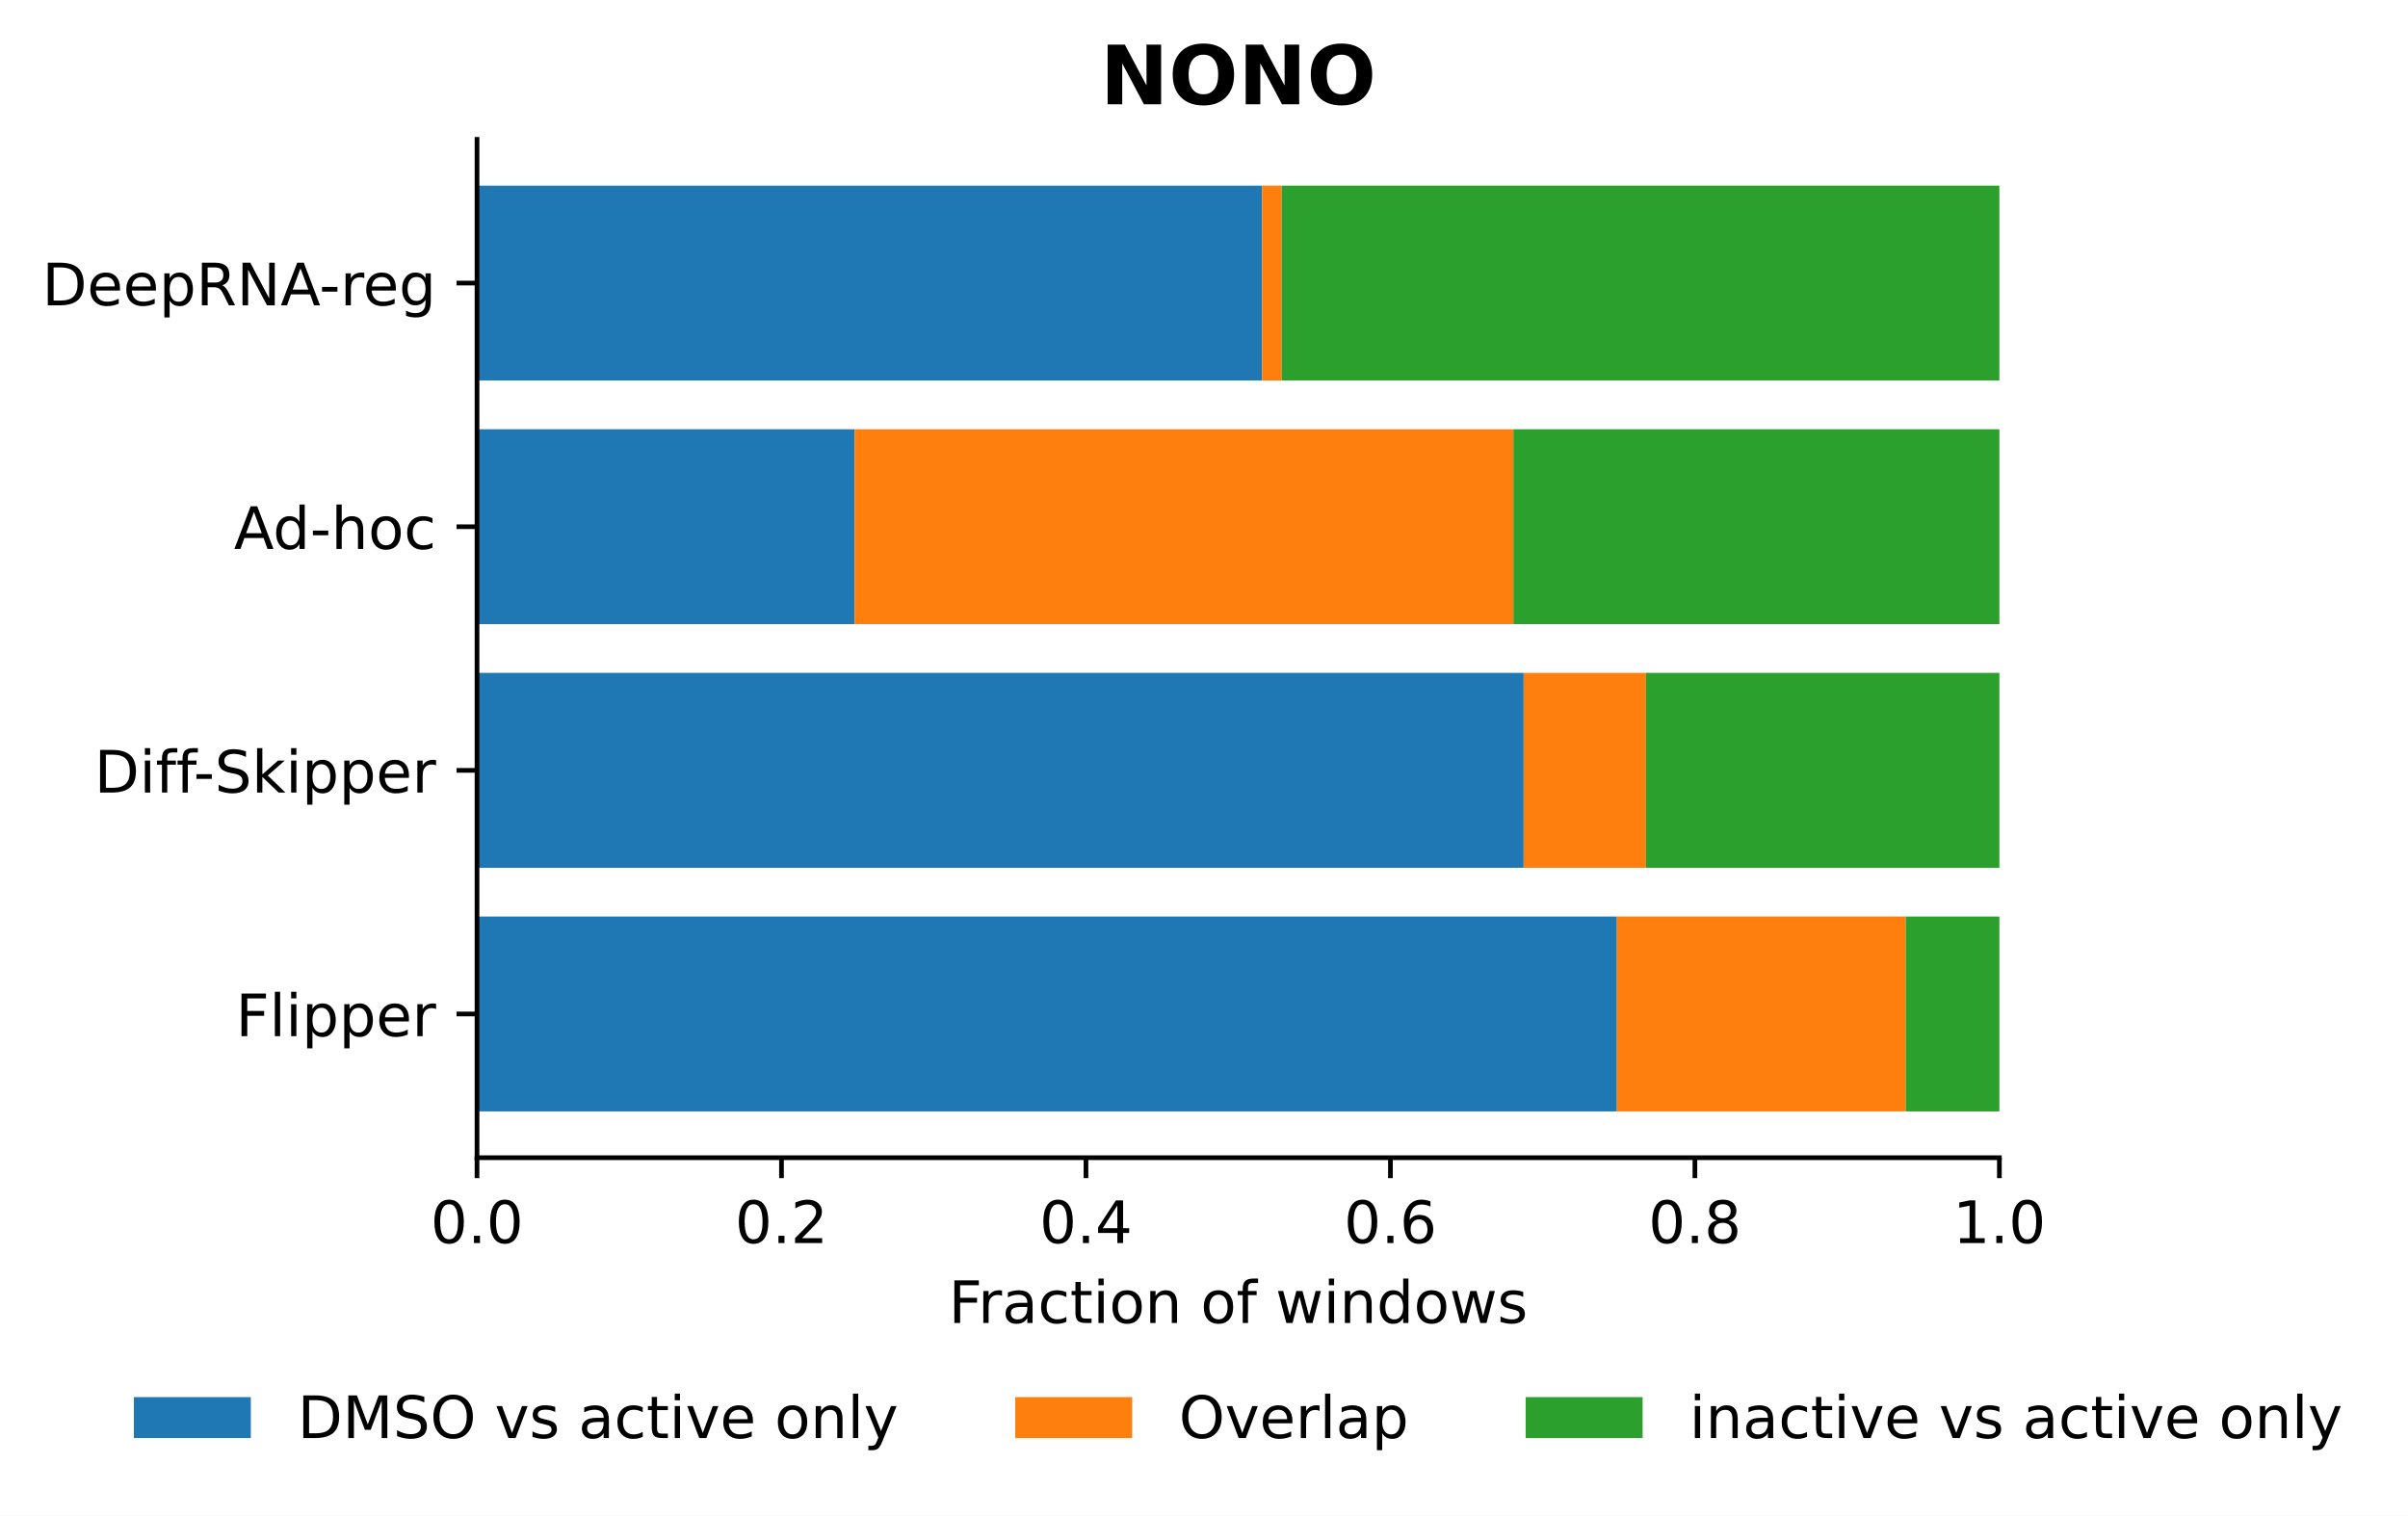
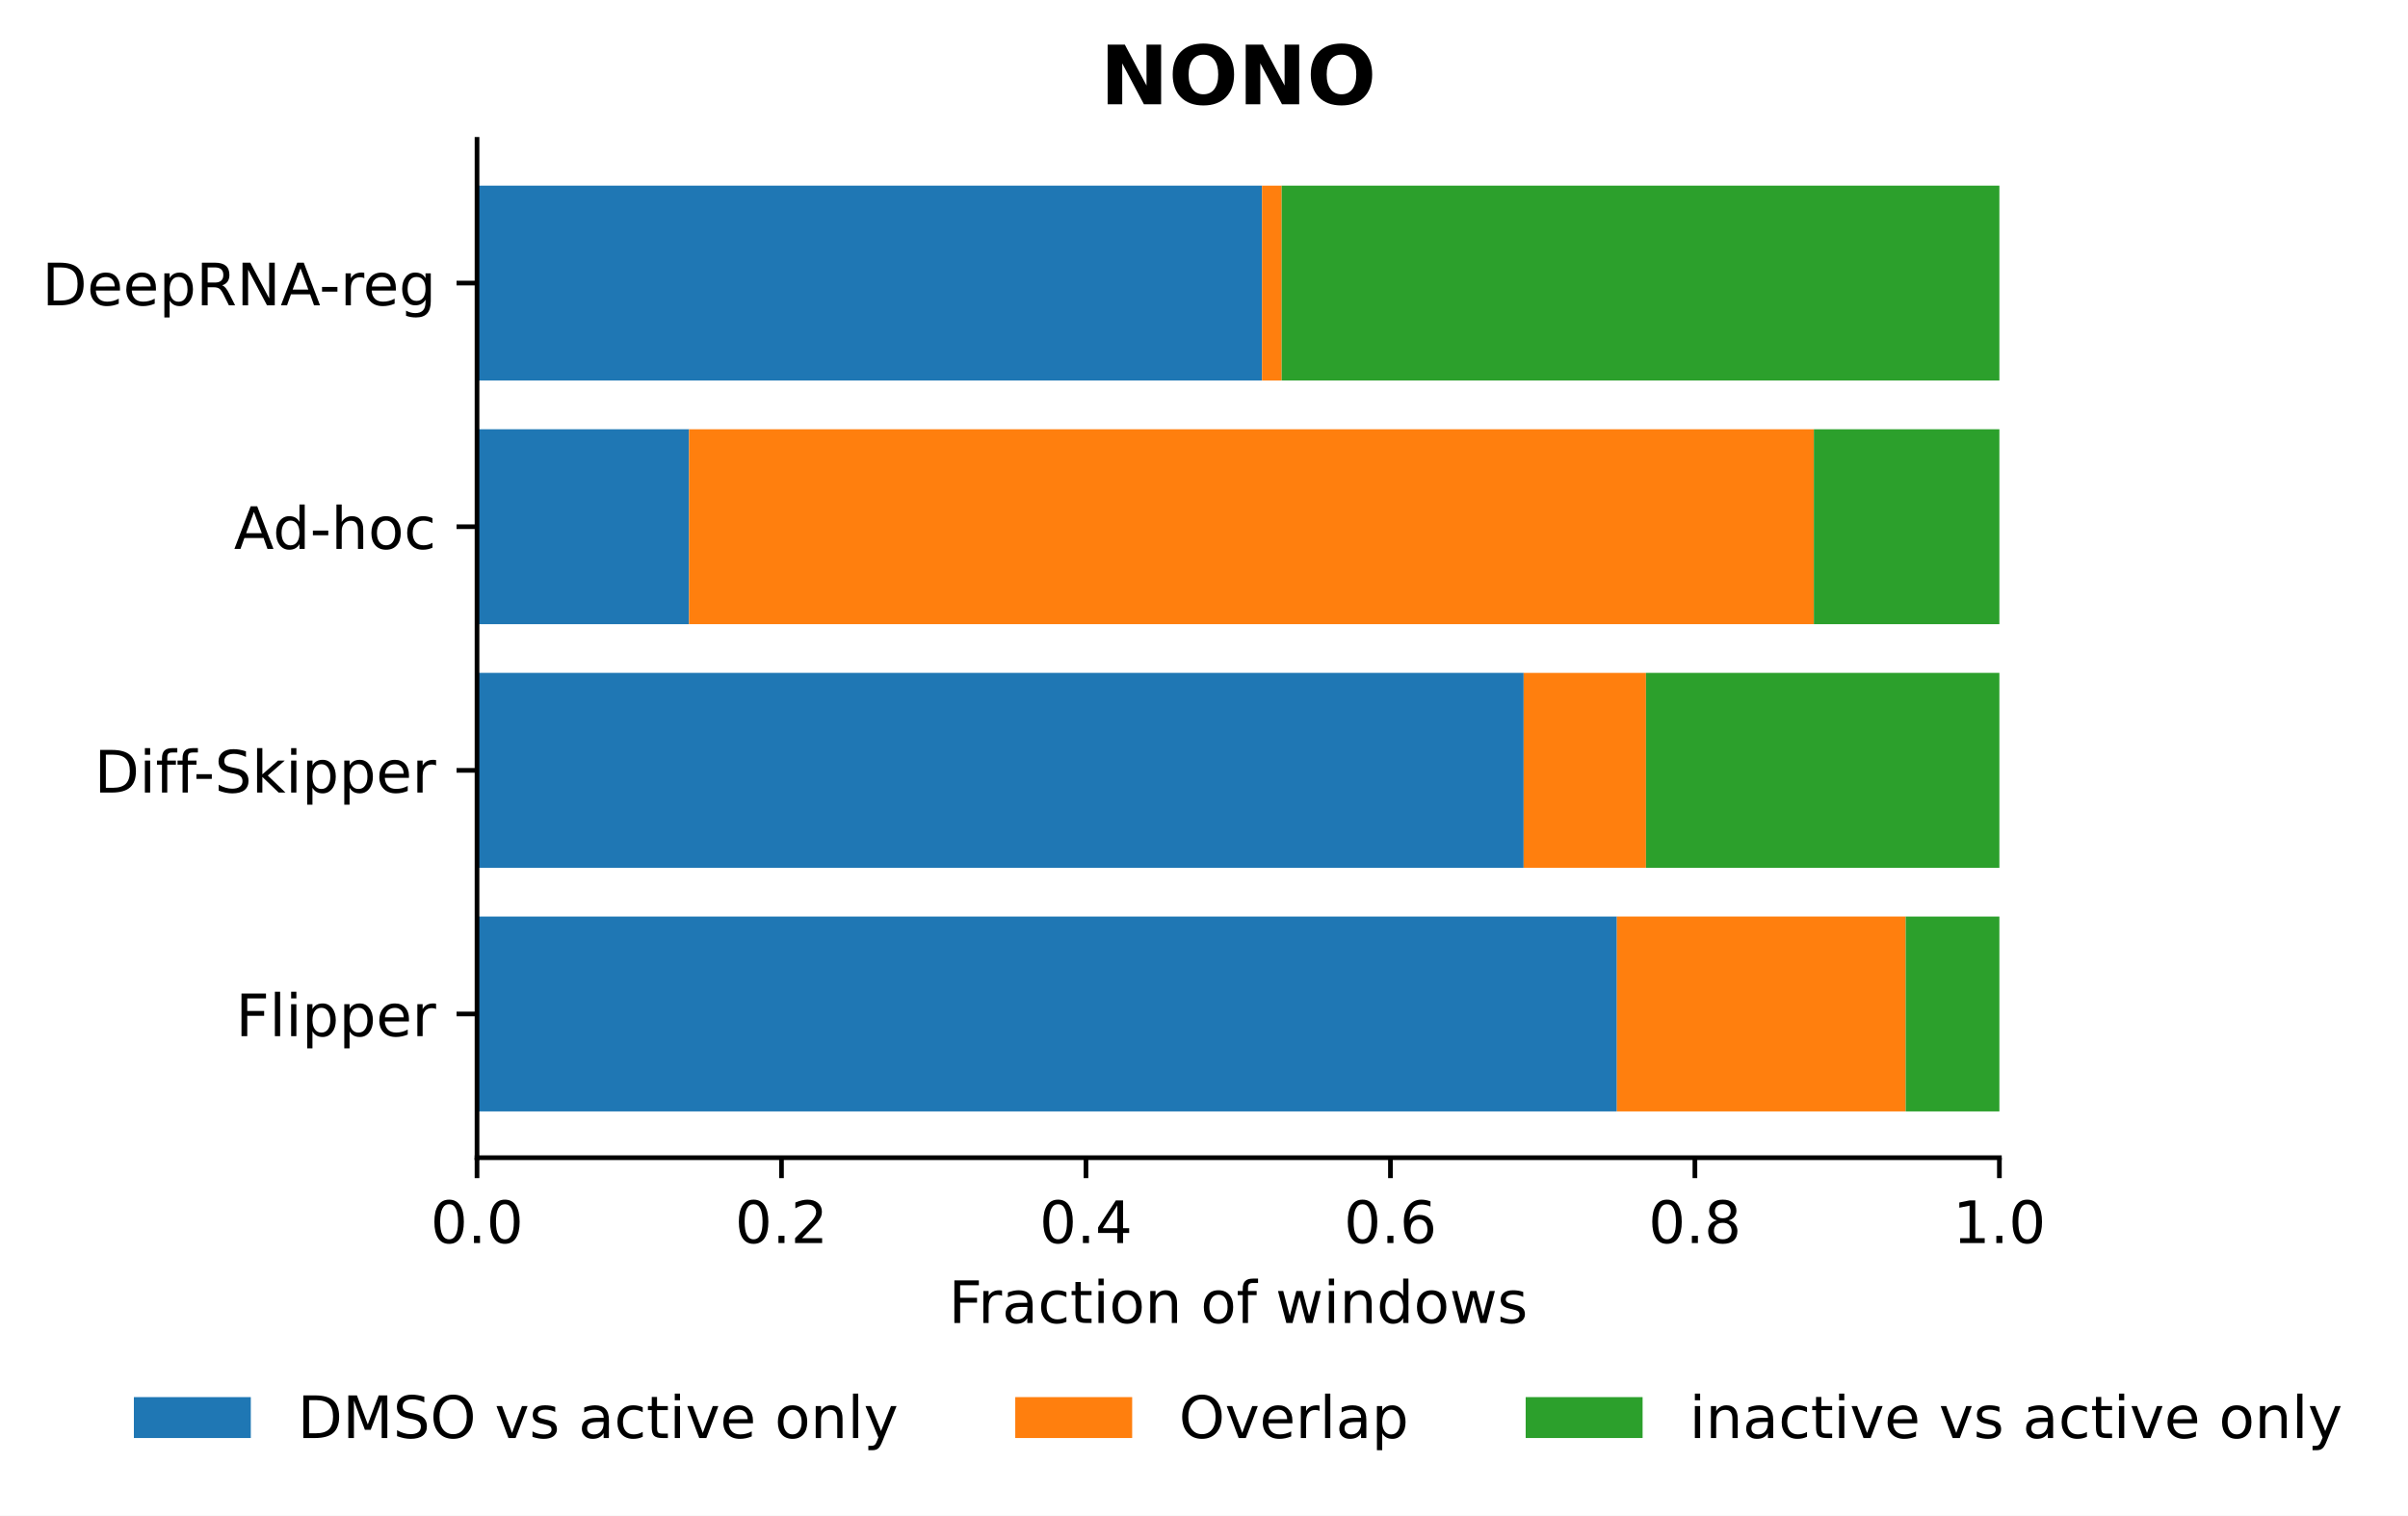
<svg xmlns="http://www.w3.org/2000/svg" xmlns:xlink="http://www.w3.org/1999/xlink" width="411.895pt" height="259.271pt" viewBox="0 0 411.895 259.271" version="1.1">
  <defs>
    <style type="text/css">*{stroke-linejoin: round; stroke-linecap: butt}</style>
  </defs>
  <g id="figure_1">
    <g id="patch_1">
      <path d="M 0 259.271  L 411.895 259.271  L 411.895 0  L 0 0  z " style="fill: #ffffff" />
    </g>
    <g id="axes_1">
      <g id="patch_2">
        <path d="M 81.595 198.037  L 342 198.037  L 342 23.838  L 81.595 23.838  z " style="fill: #ffffff" />
      </g>
      <g id="patch_3">
-         <path d="M 81.595 190.119  L 276.571 190.119  L 276.571 156.779  L 81.595 156.779  z " clip-path="url(#p6b977627c4)" style="fill: #1f77b4" />
+         <path d="M 81.595 190.119  L 276.571 190.119  L 276.571 156.779  L 81.595 156.779  z " clip-path="url(#p12482516d2)" style="fill: #1f77b4" />
      </g>
      <g id="patch_4">
-         <path d="M 81.595 148.444  L 260.624 148.444  L 260.624 115.105  L 81.595 115.105  z " clip-path="url(#p6b977627c4)" style="fill: #1f77b4" />
+         <path d="M 81.595 148.444  L 260.624 148.444  L 260.624 115.105  L 81.595 115.105  z " clip-path="url(#p12482516d2)" style="fill: #1f77b4" />
      </g>
      <g id="patch_5">
-         <path d="M 81.595 106.77  L 146.193 106.77  L 146.193 73.43  L 81.595 73.43  z " clip-path="url(#p6b977627c4)" style="fill: #1f77b4" />
+         <path d="M 81.595 106.77  L 117.865 106.77  L 117.865 73.43  L 81.595 73.43  z " clip-path="url(#p12482516d2)" style="fill: #1f77b4" />
      </g>
      <g id="patch_6">
-         <path d="M 81.595 65.095  L 215.871 65.095  L 215.871 31.756  L 81.595 31.756  z " clip-path="url(#p6b977627c4)" style="fill: #1f77b4" />
+         <path d="M 81.595 65.095  L 215.871 65.095  L 215.871 31.756  L 81.595 31.756  z " clip-path="url(#p12482516d2)" style="fill: #1f77b4" />
      </g>
      <g id="patch_7">
-         <path d="M 276.571 190.119  L 325.971 190.119  L 325.971 156.779  L 276.571 156.779  z " clip-path="url(#p6b977627c4)" style="fill: #ff7f0e" />
+         <path d="M 276.571 190.119  L 325.971 190.119  L 325.971 156.779  L 276.571 156.779  z " clip-path="url(#p12482516d2)" style="fill: #ff7f0e" />
      </g>
      <g id="patch_8">
-         <path d="M 260.624 148.444  L 281.549 148.444  L 281.549 115.105  L 260.624 115.105  z " clip-path="url(#p6b977627c4)" style="fill: #ff7f0e" />
+         <path d="M 260.624 148.444  L 281.549 148.444  L 281.549 115.105  L 260.624 115.105  z " clip-path="url(#p12482516d2)" style="fill: #ff7f0e" />
      </g>
      <g id="patch_9">
-         <path d="M 146.193 106.77  L 258.869 106.77  L 258.869 73.43  L 146.193 73.43  z " clip-path="url(#p6b977627c4)" style="fill: #ff7f0e" />
+         <path d="M 117.865 106.77  L 310.266 106.77  L 310.266 73.43  L 117.865 73.43  z " clip-path="url(#p12482516d2)" style="fill: #ff7f0e" />
      </g>
      <g id="patch_10">
-         <path d="M 215.871 65.095  L 219.236 65.095  L 219.236 31.756  L 215.871 31.756  z " clip-path="url(#p6b977627c4)" style="fill: #ff7f0e" />
+         <path d="M 215.871 65.095  L 219.236 65.095  L 219.236 31.756  L 215.871 31.756  z " clip-path="url(#p12482516d2)" style="fill: #ff7f0e" />
      </g>
      <g id="patch_11">
-         <path d="M 325.971 190.119  L 342 190.119  L 342 156.779  L 325.971 156.779  z " clip-path="url(#p6b977627c4)" style="fill: #2ca02c" />
+         <path d="M 325.971 190.119  L 342 190.119  L 342 156.779  L 325.971 156.779  z " clip-path="url(#p12482516d2)" style="fill: #2ca02c" />
      </g>
      <g id="patch_12">
-         <path d="M 281.549 148.444  L 342 148.444  L 342 115.105  L 281.549 115.105  z " clip-path="url(#p6b977627c4)" style="fill: #2ca02c" />
+         <path d="M 281.549 148.444  L 342 148.444  L 342 115.105  L 281.549 115.105  z " clip-path="url(#p12482516d2)" style="fill: #2ca02c" />
      </g>
      <g id="patch_13">
-         <path d="M 258.869 106.77  L 342 106.77  L 342 73.43  L 258.869 73.43  z " clip-path="url(#p6b977627c4)" style="fill: #2ca02c" />
+         <path d="M 310.266 106.77  L 342 106.77  L 342 73.43  L 310.266 73.43  z " clip-path="url(#p12482516d2)" style="fill: #2ca02c" />
      </g>
      <g id="patch_14">
-         <path d="M 219.236 65.095  L 342 65.095  L 342 31.756  L 219.236 31.756  z " clip-path="url(#p6b977627c4)" style="fill: #2ca02c" />
+         <path d="M 219.236 65.095  L 342 65.095  L 342 31.756  L 219.236 31.756  z " clip-path="url(#p12482516d2)" style="fill: #2ca02c" />
      </g>
      <g id="matplotlib.axis_1">
        <g id="xtick_1">
          <g id="line2d_1">
            <defs>
-               <path id="m59616b9d3d" d="M 0 0  L 0 3.5  " style="stroke: #000000; stroke-width: 0.8" />
+               <path id="md4f0a7abc9" d="M 0 0  L 0 3.5  " style="stroke: #000000; stroke-width: 0.8" />
            </defs>
            <g>
-               <use xlink:href="#m59616b9d3d" x="81.595" y="198.037" style="stroke: #000000; stroke-width: 0.8" />
+               <use xlink:href="#md4f0a7abc9" x="81.595" y="198.037" style="stroke: #000000; stroke-width: 0.8" />
            </g>
          </g>
          <g id="text_1">
            <g transform="translate(73.64375 212.6353) scale(0.1 -0.1)">
              <defs>
                <path id="DejaVuSans-30" d="M 2034 4250  Q 1547 4250 1301 3770  Q 1056 3291 1056 2328  Q 1056 1369 1301 889  Q 1547 409 2034 409  Q 2525 409 2770 889  Q 3016 1369 3016 2328  Q 3016 3291 2770 3770  Q 2525 4250 2034 4250  z M 2034 4750  Q 2819 4750 3233 4129  Q 3647 3509 3647 2328  Q 3647 1150 3233 529  Q 2819 -91 2034 -91  Q 1250 -91 836 529  Q 422 1150 422 2328  Q 422 3509 836 4129  Q 1250 4750 2034 4750  z " transform="scale(0.015625)" />
                <path id="DejaVuSans-2e" d="M 684 794  L 1344 794  L 1344 0  L 684 0  L 684 794  z " transform="scale(0.015625)" />
              </defs>
              <use xlink:href="#DejaVuSans-30" />
              <use xlink:href="#DejaVuSans-2e" transform="translate(63.62305 0)" />
              <use xlink:href="#DejaVuSans-30" transform="translate(95.41016 0)" />
            </g>
          </g>
        </g>
        <g id="xtick_2">
          <g id="line2d_2">
            <g>
-               <use xlink:href="#m59616b9d3d" x="133.676" y="198.037" style="stroke: #000000; stroke-width: 0.8" />
+               <use xlink:href="#md4f0a7abc9" x="133.676" y="198.037" style="stroke: #000000; stroke-width: 0.8" />
            </g>
          </g>
          <g id="text_2">
            <g transform="translate(125.7248 212.6353) scale(0.1 -0.1)">
              <defs>
                <path id="DejaVuSans-32" d="M 1228 531  L 3431 531  L 3431 0  L 469 0  L 469 531  Q 828 903 1448 1529  Q 2069 2156 2228 2338  Q 2531 2678 2651 2914  Q 2772 3150 2772 3378  Q 2772 3750 2511 3984  Q 2250 4219 1831 4219  Q 1534 4219 1204 4116  Q 875 4013 500 3803  L 500 4441  Q 881 4594 1212 4672  Q 1544 4750 1819 4750  Q 2544 4750 2975 4387  Q 3406 4025 3406 3419  Q 3406 3131 3298 2873  Q 3191 2616 2906 2266  Q 2828 2175 2409 1742  Q 1991 1309 1228 531  z " transform="scale(0.015625)" />
              </defs>
              <use xlink:href="#DejaVuSans-30" />
              <use xlink:href="#DejaVuSans-2e" transform="translate(63.62305 0)" />
              <use xlink:href="#DejaVuSans-32" transform="translate(95.41016 0)" />
            </g>
          </g>
        </g>
        <g id="xtick_3">
          <g id="line2d_3">
            <g>
-               <use xlink:href="#m59616b9d3d" x="185.757" y="198.037" style="stroke: #000000; stroke-width: 0.8" />
+               <use xlink:href="#md4f0a7abc9" x="185.757" y="198.037" style="stroke: #000000; stroke-width: 0.8" />
            </g>
          </g>
          <g id="text_3">
            <g transform="translate(177.8057 212.6353) scale(0.1 -0.1)">
              <defs>
                <path id="DejaVuSans-34" d="M 2419 4116  L 825 1625  L 2419 1625  L 2419 4116  z M 2253 4666  L 3047 4666  L 3047 1625  L 3713 1625  L 3713 1100  L 3047 1100  L 3047 0  L 2419 0  L 2419 1100  L 313 1100  L 313 1709  L 2253 4666  z " transform="scale(0.015625)" />
              </defs>
              <use xlink:href="#DejaVuSans-30" />
              <use xlink:href="#DejaVuSans-2e" transform="translate(63.62305 0)" />
              <use xlink:href="#DejaVuSans-34" transform="translate(95.41016 0)" />
            </g>
          </g>
        </g>
        <g id="xtick_4">
          <g id="line2d_4">
            <g>
-               <use xlink:href="#m59616b9d3d" x="237.838" y="198.037" style="stroke: #000000; stroke-width: 0.8" />
+               <use xlink:href="#md4f0a7abc9" x="237.838" y="198.037" style="stroke: #000000; stroke-width: 0.8" />
            </g>
          </g>
          <g id="text_4">
            <g transform="translate(229.8868 212.6353) scale(0.1 -0.1)">
              <defs>
                <path id="DejaVuSans-36" d="M 2113 2584  Q 1688 2584 1439 2293  Q 1191 2003 1191 1497  Q 1191 994 1439 701  Q 1688 409 2113 409  Q 2538 409 2786 701  Q 3034 994 3034 1497  Q 3034 2003 2786 2293  Q 2538 2584 2113 2584  z M 3366 4563  L 3366 3988  Q 3128 4100 2886 4159  Q 2644 4219 2406 4219  Q 1781 4219 1451 3797  Q 1122 3375 1075 2522  Q 1259 2794 1537 2939  Q 1816 3084 2150 3084  Q 2853 3084 3261 2657  Q 3669 2231 3669 1497  Q 3669 778 3244 343  Q 2819 -91 2113 -91  Q 1303 -91 875 529  Q 447 1150 447 2328  Q 447 3434 972 4092  Q 1497 4750 2381 4750  Q 2619 4750 2861 4703  Q 3103 4656 3366 4563  z " transform="scale(0.015625)" />
              </defs>
              <use xlink:href="#DejaVuSans-30" />
              <use xlink:href="#DejaVuSans-2e" transform="translate(63.62305 0)" />
              <use xlink:href="#DejaVuSans-36" transform="translate(95.41016 0)" />
            </g>
          </g>
        </g>
        <g id="xtick_5">
          <g id="line2d_5">
            <g>
-               <use xlink:href="#m59616b9d3d" x="289.919" y="198.037" style="stroke: #000000; stroke-width: 0.8" />
+               <use xlink:href="#md4f0a7abc9" x="289.919" y="198.037" style="stroke: #000000; stroke-width: 0.8" />
            </g>
          </g>
          <g id="text_5">
            <g transform="translate(281.9678 212.6353) scale(0.1 -0.1)">
              <defs>
                <path id="DejaVuSans-38" d="M 2034 2216  Q 1584 2216 1326 1975  Q 1069 1734 1069 1313  Q 1069 891 1326 650  Q 1584 409 2034 409  Q 2484 409 2743 651  Q 3003 894 3003 1313  Q 3003 1734 2745 1975  Q 2488 2216 2034 2216  z M 1403 2484  Q 997 2584 770 2862  Q 544 3141 544 3541  Q 544 4100 942 4425  Q 1341 4750 2034 4750  Q 2731 4750 3128 4425  Q 3525 4100 3525 3541  Q 3525 3141 3298 2862  Q 3072 2584 2669 2484  Q 3125 2378 3379 2068  Q 3634 1759 3634 1313  Q 3634 634 3220 271  Q 2806 -91 2034 -91  Q 1263 -91 848 271  Q 434 634 434 1313  Q 434 1759 690 2068  Q 947 2378 1403 2484  z M 1172 3481  Q 1172 3119 1398 2916  Q 1625 2713 2034 2713  Q 2441 2713 2670 2916  Q 2900 3119 2900 3481  Q 2900 3844 2670 4047  Q 2441 4250 2034 4250  Q 1625 4250 1398 4047  Q 1172 3844 1172 3481  z " transform="scale(0.015625)" />
              </defs>
              <use xlink:href="#DejaVuSans-30" />
              <use xlink:href="#DejaVuSans-2e" transform="translate(63.62305 0)" />
              <use xlink:href="#DejaVuSans-38" transform="translate(95.41016 0)" />
            </g>
          </g>
        </g>
        <g id="xtick_6">
          <g id="line2d_6">
            <g>
-               <use xlink:href="#m59616b9d3d" x="342" y="198.037" style="stroke: #000000; stroke-width: 0.8" />
+               <use xlink:href="#md4f0a7abc9" x="342" y="198.037" style="stroke: #000000; stroke-width: 0.8" />
            </g>
          </g>
          <g id="text_6">
            <g transform="translate(334.0487 212.6353) scale(0.1 -0.1)">
              <defs>
                <path id="DejaVuSans-31" d="M 794 531  L 1825 531  L 1825 4091  L 703 3866  L 703 4441  L 1819 4666  L 2450 4666  L 2450 531  L 3481 531  L 3481 0  L 794 0  L 794 531  z " transform="scale(0.015625)" />
              </defs>
              <use xlink:href="#DejaVuSans-31" />
              <use xlink:href="#DejaVuSans-2e" transform="translate(63.62305 0)" />
              <use xlink:href="#DejaVuSans-30" transform="translate(95.41016 0)" />
            </g>
          </g>
        </g>
        <g id="text_7">
          <g transform="translate(162.2666 226.3134) scale(0.1 -0.1)">
            <defs>
              <path id="DejaVuSans-46" d="M 628 4666  L 3309 4666  L 3309 4134  L 1259 4134  L 1259 2759  L 3109 2759  L 3109 2228  L 1259 2228  L 1259 0  L 628 0  L 628 4666  z " transform="scale(0.015625)" />
              <path id="DejaVuSans-72" d="M 2631 2963  Q 2534 3019 2420 3045  Q 2306 3072 2169 3072  Q 1681 3072 1420 2755  Q 1159 2438 1159 1844  L 1159 0  L 581 0  L 581 3500  L 1159 3500  L 1159 2956  Q 1341 3275 1631 3429  Q 1922 3584 2338 3584  Q 2397 3584 2469 3576  Q 2541 3569 2628 3553  L 2631 2963  z " transform="scale(0.015625)" />
              <path id="DejaVuSans-61" d="M 2194 1759  Q 1497 1759 1228 1600  Q 959 1441 959 1056  Q 959 750 1161 570  Q 1363 391 1709 391  Q 2188 391 2477 730  Q 2766 1069 2766 1631  L 2766 1759  L 2194 1759  z M 3341 1997  L 3341 0  L 2766 0  L 2766 531  Q 2569 213 2275 61  Q 1981 -91 1556 -91  Q 1019 -91 701 211  Q 384 513 384 1019  Q 384 1609 779 1909  Q 1175 2209 1959 2209  L 2766 2209  L 2766 2266  Q 2766 2663 2505 2880  Q 2244 3097 1772 3097  Q 1472 3097 1187 3025  Q 903 2953 641 2809  L 641 3341  Q 956 3463 1253 3523  Q 1550 3584 1831 3584  Q 2591 3584 2966 3190  Q 3341 2797 3341 1997  z " transform="scale(0.015625)" />
              <path id="DejaVuSans-63" d="M 3122 3366  L 3122 2828  Q 2878 2963 2633 3030  Q 2388 3097 2138 3097  Q 1578 3097 1268 2742  Q 959 2388 959 1747  Q 959 1106 1268 751  Q 1578 397 2138 397  Q 2388 397 2633 464  Q 2878 531 3122 666  L 3122 134  Q 2881 22 2623 -34  Q 2366 -91 2075 -91  Q 1284 -91 818 406  Q 353 903 353 1747  Q 353 2603 823 3093  Q 1294 3584 2113 3584  Q 2378 3584 2631 3529  Q 2884 3475 3122 3366  z " transform="scale(0.015625)" />
              <path id="DejaVuSans-74" d="M 1172 4494  L 1172 3500  L 2356 3500  L 2356 3053  L 1172 3053  L 1172 1153  Q 1172 725 1289 603  Q 1406 481 1766 481  L 2356 481  L 2356 0  L 1766 0  Q 1100 0 847 248  Q 594 497 594 1153  L 594 3053  L 172 3053  L 172 3500  L 594 3500  L 594 4494  L 1172 4494  z " transform="scale(0.015625)" />
              <path id="DejaVuSans-69" d="M 603 3500  L 1178 3500  L 1178 0  L 603 0  L 603 3500  z M 603 4863  L 1178 4863  L 1178 4134  L 603 4134  L 603 4863  z " transform="scale(0.015625)" />
              <path id="DejaVuSans-6f" d="M 1959 3097  Q 1497 3097 1228 2736  Q 959 2375 959 1747  Q 959 1119 1226 758  Q 1494 397 1959 397  Q 2419 397 2687 759  Q 2956 1122 2956 1747  Q 2956 2369 2687 2733  Q 2419 3097 1959 3097  z M 1959 3584  Q 2709 3584 3137 3096  Q 3566 2609 3566 1747  Q 3566 888 3137 398  Q 2709 -91 1959 -91  Q 1206 -91 779 398  Q 353 888 353 1747  Q 353 2609 779 3096  Q 1206 3584 1959 3584  z " transform="scale(0.015625)" />
              <path id="DejaVuSans-6e" d="M 3513 2113  L 3513 0  L 2938 0  L 2938 2094  Q 2938 2591 2744 2837  Q 2550 3084 2163 3084  Q 1697 3084 1428 2787  Q 1159 2491 1159 1978  L 1159 0  L 581 0  L 581 3500  L 1159 3500  L 1159 2956  Q 1366 3272 1645 3428  Q 1925 3584 2291 3584  Q 2894 3584 3203 3211  Q 3513 2838 3513 2113  z " transform="scale(0.015625)" />
              <path id="DejaVuSans-20" transform="scale(0.015625)" />
              <path id="DejaVuSans-66" d="M 2375 4863  L 2375 4384  L 1825 4384  Q 1516 4384 1395 4259  Q 1275 4134 1275 3809  L 1275 3500  L 2222 3500  L 2222 3053  L 1275 3053  L 1275 0  L 697 0  L 697 3053  L 147 3053  L 147 3500  L 697 3500  L 697 3744  Q 697 4328 969 4595  Q 1241 4863 1831 4863  L 2375 4863  z " transform="scale(0.015625)" />
              <path id="DejaVuSans-77" d="M 269 3500  L 844 3500  L 1563 769  L 2278 3500  L 2956 3500  L 3675 769  L 4391 3500  L 4966 3500  L 4050 0  L 3372 0  L 2619 2869  L 1863 0  L 1184 0  L 269 3500  z " transform="scale(0.015625)" />
              <path id="DejaVuSans-64" d="M 2906 2969  L 2906 4863  L 3481 4863  L 3481 0  L 2906 0  L 2906 525  Q 2725 213 2448 61  Q 2172 -91 1784 -91  Q 1150 -91 751 415  Q 353 922 353 1747  Q 353 2572 751 3078  Q 1150 3584 1784 3584  Q 2172 3584 2448 3432  Q 2725 3281 2906 2969  z M 947 1747  Q 947 1113 1208 752  Q 1469 391 1925 391  Q 2381 391 2643 752  Q 2906 1113 2906 1747  Q 2906 2381 2643 2742  Q 2381 3103 1925 3103  Q 1469 3103 1208 2742  Q 947 2381 947 1747  z " transform="scale(0.015625)" />
              <path id="DejaVuSans-73" d="M 2834 3397  L 2834 2853  Q 2591 2978 2328 3040  Q 2066 3103 1784 3103  Q 1356 3103 1142 2972  Q 928 2841 928 2578  Q 928 2378 1081 2264  Q 1234 2150 1697 2047  L 1894 2003  Q 2506 1872 2764 1633  Q 3022 1394 3022 966  Q 3022 478 2636 193  Q 2250 -91 1575 -91  Q 1294 -91 989 -36  Q 684 19 347 128  L 347 722  Q 666 556 975 473  Q 1284 391 1588 391  Q 1994 391 2212 530  Q 2431 669 2431 922  Q 2431 1156 2273 1281  Q 2116 1406 1581 1522  L 1381 1569  Q 847 1681 609 1914  Q 372 2147 372 2553  Q 372 3047 722 3315  Q 1072 3584 1716 3584  Q 2034 3584 2315 3537  Q 2597 3491 2834 3397  z " transform="scale(0.015625)" />
            </defs>
            <use xlink:href="#DejaVuSans-46" />
            <use xlink:href="#DejaVuSans-72" transform="translate(50.26953 0)" />
            <use xlink:href="#DejaVuSans-61" transform="translate(91.38281 0)" />
            <use xlink:href="#DejaVuSans-63" transform="translate(152.6621 0)" />
            <use xlink:href="#DejaVuSans-74" transform="translate(207.6426 0)" />
            <use xlink:href="#DejaVuSans-69" transform="translate(246.8516 0)" />
            <use xlink:href="#DejaVuSans-6f" transform="translate(274.6348 0)" />
            <use xlink:href="#DejaVuSans-6e" transform="translate(335.8164 0)" />
            <use xlink:href="#DejaVuSans-20" transform="translate(399.1953 0)" />
            <use xlink:href="#DejaVuSans-6f" transform="translate(430.9824 0)" />
            <use xlink:href="#DejaVuSans-66" transform="translate(492.1641 0)" />
            <use xlink:href="#DejaVuSans-20" transform="translate(527.3691 0)" />
            <use xlink:href="#DejaVuSans-77" transform="translate(559.1562 0)" />
            <use xlink:href="#DejaVuSans-69" transform="translate(640.9434 0)" />
            <use xlink:href="#DejaVuSans-6e" transform="translate(668.7266 0)" />
            <use xlink:href="#DejaVuSans-64" transform="translate(732.1055 0)" />
            <use xlink:href="#DejaVuSans-6f" transform="translate(795.582 0)" />
            <use xlink:href="#DejaVuSans-77" transform="translate(856.7637 0)" />
            <use xlink:href="#DejaVuSans-73" transform="translate(938.5508 0)" />
          </g>
        </g>
      </g>
      <g id="matplotlib.axis_2">
        <g id="ytick_1">
          <g id="line2d_7">
            <defs>
-               <path id="m3a487f784b" d="M 0 0  L -3.5 0  " style="stroke: #000000; stroke-width: 0.8" />
+               <path id="m779f78642f" d="M 0 0  L -3.5 0  " style="stroke: #000000; stroke-width: 0.8" />
            </defs>
            <g>
-               <use xlink:href="#m3a487f784b" x="81.595" y="173.449" style="stroke: #000000; stroke-width: 0.8" />
+               <use xlink:href="#m779f78642f" x="81.595" y="173.449" style="stroke: #000000; stroke-width: 0.8" />
            </g>
          </g>
          <g id="text_8">
            <g transform="translate(40.32656 177.2482) scale(0.1 -0.1)">
              <defs>
                <path id="DejaVuSans-6c" d="M 603 4863  L 1178 4863  L 1178 0  L 603 0  L 603 4863  z " transform="scale(0.015625)" />
                <path id="DejaVuSans-70" d="M 1159 525  L 1159 -1331  L 581 -1331  L 581 3500  L 1159 3500  L 1159 2969  Q 1341 3281 1617 3432  Q 1894 3584 2278 3584  Q 2916 3584 3314 3078  Q 3713 2572 3713 1747  Q 3713 922 3314 415  Q 2916 -91 2278 -91  Q 1894 -91 1617 61  Q 1341 213 1159 525  z M 3116 1747  Q 3116 2381 2855 2742  Q 2594 3103 2138 3103  Q 1681 3103 1420 2742  Q 1159 2381 1159 1747  Q 1159 1113 1420 752  Q 1681 391 2138 391  Q 2594 391 2855 752  Q 3116 1113 3116 1747  z " transform="scale(0.015625)" />
                <path id="DejaVuSans-65" d="M 3597 1894  L 3597 1613  L 953 1613  Q 991 1019 1311 708  Q 1631 397 2203 397  Q 2534 397 2845 478  Q 3156 559 3463 722  L 3463 178  Q 3153 47 2828 -22  Q 2503 -91 2169 -91  Q 1331 -91 842 396  Q 353 884 353 1716  Q 353 2575 817 3079  Q 1281 3584 2069 3584  Q 2775 3584 3186 3129  Q 3597 2675 3597 1894  z M 3022 2063  Q 3016 2534 2758 2815  Q 2500 3097 2075 3097  Q 1594 3097 1305 2825  Q 1016 2553 972 2059  L 3022 2063  z " transform="scale(0.015625)" />
              </defs>
              <use xlink:href="#DejaVuSans-46" />
              <use xlink:href="#DejaVuSans-6c" transform="translate(57.51953 0)" />
              <use xlink:href="#DejaVuSans-69" transform="translate(85.30273 0)" />
              <use xlink:href="#DejaVuSans-70" transform="translate(113.0859 0)" />
              <use xlink:href="#DejaVuSans-70" transform="translate(176.5625 0)" />
              <use xlink:href="#DejaVuSans-65" transform="translate(240.0391 0)" />
              <use xlink:href="#DejaVuSans-72" transform="translate(301.5625 0)" />
            </g>
          </g>
        </g>
        <g id="ytick_2">
          <g id="line2d_8">
            <g>
-               <use xlink:href="#m3a487f784b" x="81.595" y="131.775" style="stroke: #000000; stroke-width: 0.8" />
+               <use xlink:href="#m779f78642f" x="81.595" y="131.775" style="stroke: #000000; stroke-width: 0.8" />
            </g>
          </g>
          <g id="text_9">
            <g transform="translate(16.14062 135.5738) scale(0.1 -0.1)">
              <defs>
                <path id="DejaVuSans-44" d="M 1259 4147  L 1259 519  L 2022 519  Q 2988 519 3436 956  Q 3884 1394 3884 2338  Q 3884 3275 3436 3711  Q 2988 4147 2022 4147  L 1259 4147  z M 628 4666  L 1925 4666  Q 3281 4666 3915 4102  Q 4550 3538 4550 2338  Q 4550 1131 3912 565  Q 3275 0 1925 0  L 628 0  L 628 4666  z " transform="scale(0.015625)" />
                <path id="DejaVuSans-2d" d="M 313 2009  L 1997 2009  L 1997 1497  L 313 1497  L 313 2009  z " transform="scale(0.015625)" />
                <path id="DejaVuSans-53" d="M 3425 4513  L 3425 3897  Q 3066 4069 2747 4153  Q 2428 4238 2131 4238  Q 1616 4238 1336 4038  Q 1056 3838 1056 3469  Q 1056 3159 1242 3001  Q 1428 2844 1947 2747  L 2328 2669  Q 3034 2534 3370 2195  Q 3706 1856 3706 1288  Q 3706 609 3251 259  Q 2797 -91 1919 -91  Q 1588 -91 1214 -16  Q 841 59 441 206  L 441 856  Q 825 641 1194 531  Q 1563 422 1919 422  Q 2459 422 2753 634  Q 3047 847 3047 1241  Q 3047 1584 2836 1778  Q 2625 1972 2144 2069  L 1759 2144  Q 1053 2284 737 2584  Q 422 2884 422 3419  Q 422 4038 858 4394  Q 1294 4750 2059 4750  Q 2388 4750 2728 4690  Q 3069 4631 3425 4513  z " transform="scale(0.015625)" />
                <path id="DejaVuSans-6b" d="M 581 4863  L 1159 4863  L 1159 1991  L 2875 3500  L 3609 3500  L 1753 1863  L 3688 0  L 2938 0  L 1159 1709  L 1159 0  L 581 0  L 581 4863  z " transform="scale(0.015625)" />
              </defs>
              <use xlink:href="#DejaVuSans-44" />
              <use xlink:href="#DejaVuSans-69" transform="translate(77.00195 0)" />
              <use xlink:href="#DejaVuSans-66" transform="translate(104.7852 0)" />
              <use xlink:href="#DejaVuSans-66" transform="translate(139.9902 0)" />
              <use xlink:href="#DejaVuSans-2d" transform="translate(169.6953 0)" />
              <use xlink:href="#DejaVuSans-53" transform="translate(205.7793 0)" />
              <use xlink:href="#DejaVuSans-6b" transform="translate(269.2559 0)" />
              <use xlink:href="#DejaVuSans-69" transform="translate(327.166 0)" />
              <use xlink:href="#DejaVuSans-70" transform="translate(354.9492 0)" />
              <use xlink:href="#DejaVuSans-70" transform="translate(418.4258 0)" />
              <use xlink:href="#DejaVuSans-65" transform="translate(481.9023 0)" />
              <use xlink:href="#DejaVuSans-72" transform="translate(543.4258 0)" />
            </g>
          </g>
        </g>
        <g id="ytick_3">
          <g id="line2d_9">
            <g>
-               <use xlink:href="#m3a487f784b" x="81.595" y="90.1" style="stroke: #000000; stroke-width: 0.8" />
+               <use xlink:href="#m779f78642f" x="81.595" y="90.1" style="stroke: #000000; stroke-width: 0.8" />
            </g>
          </g>
          <g id="text_10">
            <g transform="translate(40.01875 93.89935) scale(0.1 -0.1)">
              <defs>
                <path id="DejaVuSans-41" d="M 2188 4044  L 1331 1722  L 3047 1722  L 2188 4044  z M 1831 4666  L 2547 4666  L 4325 0  L 3669 0  L 3244 1197  L 1141 1197  L 716 0  L 50 0  L 1831 4666  z " transform="scale(0.015625)" />
                <path id="DejaVuSans-68" d="M 3513 2113  L 3513 0  L 2938 0  L 2938 2094  Q 2938 2591 2744 2837  Q 2550 3084 2163 3084  Q 1697 3084 1428 2787  Q 1159 2491 1159 1978  L 1159 0  L 581 0  L 581 4863  L 1159 4863  L 1159 2956  Q 1366 3272 1645 3428  Q 1925 3584 2291 3584  Q 2894 3584 3203 3211  Q 3513 2838 3513 2113  z " transform="scale(0.015625)" />
              </defs>
              <use xlink:href="#DejaVuSans-41" />
              <use xlink:href="#DejaVuSans-64" transform="translate(66.6582 0)" />
              <use xlink:href="#DejaVuSans-2d" transform="translate(130.1348 0)" />
              <use xlink:href="#DejaVuSans-68" transform="translate(166.2188 0)" />
              <use xlink:href="#DejaVuSans-6f" transform="translate(229.5977 0)" />
              <use xlink:href="#DejaVuSans-63" transform="translate(290.7793 0)" />
            </g>
          </g>
        </g>
        <g id="ytick_4">
          <g id="line2d_10">
            <g>
-               <use xlink:href="#m3a487f784b" x="81.595" y="48.426" style="stroke: #000000; stroke-width: 0.8" />
+               <use xlink:href="#m779f78642f" x="81.595" y="48.426" style="stroke: #000000; stroke-width: 0.8" />
            </g>
          </g>
          <g id="text_11">
            <g transform="translate(7.2 52.22493) scale(0.1 -0.1)">
              <defs>
                <path id="DejaVuSans-52" d="M 2841 2188  Q 3044 2119 3236 1894  Q 3428 1669 3622 1275  L 4263 0  L 3584 0  L 2988 1197  Q 2756 1666 2539 1819  Q 2322 1972 1947 1972  L 1259 1972  L 1259 0  L 628 0  L 628 4666  L 2053 4666  Q 2853 4666 3247 4331  Q 3641 3997 3641 3322  Q 3641 2881 3436 2590  Q 3231 2300 2841 2188  z M 1259 4147  L 1259 2491  L 2053 2491  Q 2509 2491 2742 2702  Q 2975 2913 2975 3322  Q 2975 3731 2742 3939  Q 2509 4147 2053 4147  L 1259 4147  z " transform="scale(0.015625)" />
                <path id="DejaVuSans-4e" d="M 628 4666  L 1478 4666  L 3547 763  L 3547 4666  L 4159 4666  L 4159 0  L 3309 0  L 1241 3903  L 1241 0  L 628 0  L 628 4666  z " transform="scale(0.015625)" />
                <path id="DejaVuSans-67" d="M 2906 1791  Q 2906 2416 2648 2759  Q 2391 3103 1925 3103  Q 1463 3103 1205 2759  Q 947 2416 947 1791  Q 947 1169 1205 825  Q 1463 481 1925 481  Q 2391 481 2648 825  Q 2906 1169 2906 1791  z M 3481 434  Q 3481 -459 3084 -895  Q 2688 -1331 1869 -1331  Q 1566 -1331 1297 -1286  Q 1028 -1241 775 -1147  L 775 -588  Q 1028 -725 1275 -790  Q 1522 -856 1778 -856  Q 2344 -856 2625 -561  Q 2906 -266 2906 331  L 2906 616  Q 2728 306 2450 153  Q 2172 0 1784 0  Q 1141 0 747 490  Q 353 981 353 1791  Q 353 2603 747 3093  Q 1141 3584 1784 3584  Q 2172 3584 2450 3431  Q 2728 3278 2906 2969  L 2906 3500  L 3481 3500  L 3481 434  z " transform="scale(0.015625)" />
              </defs>
              <use xlink:href="#DejaVuSans-44" />
              <use xlink:href="#DejaVuSans-65" transform="translate(77.00195 0)" />
              <use xlink:href="#DejaVuSans-65" transform="translate(138.5254 0)" />
              <use xlink:href="#DejaVuSans-70" transform="translate(200.0488 0)" />
              <use xlink:href="#DejaVuSans-52" transform="translate(263.5254 0)" />
              <use xlink:href="#DejaVuSans-4e" transform="translate(333.0078 0)" />
              <use xlink:href="#DejaVuSans-41" transform="translate(407.8125 0)" />
              <use xlink:href="#DejaVuSans-2d" transform="translate(473.9707 0)" />
              <use xlink:href="#DejaVuSans-72" transform="translate(510.0547 0)" />
              <use xlink:href="#DejaVuSans-65" transform="translate(548.918 0)" />
              <use xlink:href="#DejaVuSans-67" transform="translate(610.4414 0)" />
            </g>
          </g>
        </g>
      </g>
      <g id="patch_15">
        <path d="M 81.595 198.037  L 81.595 23.838  " style="fill: none; stroke: #000000; stroke-width: 0.8; stroke-linejoin: miter; stroke-linecap: square" />
      </g>
      <g id="patch_16">
        <path d="M 81.595 198.037  L 342 198.037  " style="fill: none; stroke: #000000; stroke-width: 0.8; stroke-linejoin: miter; stroke-linecap: square" />
      </g>
      <g id="text_12">
        <g transform="translate(188.1794 17.83781) scale(0.14 -0.14)">
          <defs>
            <path id="DejaVuSans-Bold-4e" d="M 588 4666  L 1931 4666  L 3628 1466  L 3628 4666  L 4769 4666  L 4769 0  L 3425 0  L 1728 3200  L 1728 0  L 588 0  L 588 4666  z " transform="scale(0.015625)" />
            <path id="DejaVuSans-Bold-4f" d="M 2719 3878  Q 2169 3878 1866 3472  Q 1563 3066 1563 2328  Q 1563 1594 1866 1187  Q 2169 781 2719 781  Q 3272 781 3575 1187  Q 3878 1594 3878 2328  Q 3878 3066 3575 3472  Q 3272 3878 2719 3878  z M 2719 4750  Q 3844 4750 4481 4106  Q 5119 3463 5119 2328  Q 5119 1197 4481 553  Q 3844 -91 2719 -91  Q 1597 -91 958 553  Q 319 1197 319 2328  Q 319 3463 958 4106  Q 1597 4750 2719 4750  z " transform="scale(0.015625)" />
          </defs>
          <use xlink:href="#DejaVuSans-Bold-4e" />
          <use xlink:href="#DejaVuSans-Bold-4f" transform="translate(83.69141 0)" />
          <use xlink:href="#DejaVuSans-Bold-4e" transform="translate(168.7012 0)" />
          <use xlink:href="#DejaVuSans-Bold-4f" transform="translate(252.3926 0)" />
        </g>
      </g>
      <g id="legend_1">
        <g id="patch_17">
          <path d="M 22.9 245.991  L 42.9 245.991  L 42.9 238.991  L 22.9 238.991  z " style="fill: #1f77b4" />
        </g>
        <g id="text_13">
          <g transform="translate(50.90016 245.9911) scale(0.1 -0.1)">
            <defs>
              <path id="DejaVuSans-4d" d="M 628 4666  L 1569 4666  L 2759 1491  L 3956 4666  L 4897 4666  L 4897 0  L 4281 0  L 4281 4097  L 3078 897  L 2444 897  L 1241 4097  L 1241 0  L 628 0  L 628 4666  z " transform="scale(0.015625)" />
              <path id="DejaVuSans-4f" d="M 2522 4238  Q 1834 4238 1429 3725  Q 1025 3213 1025 2328  Q 1025 1447 1429 934  Q 1834 422 2522 422  Q 3209 422 3611 934  Q 4013 1447 4013 2328  Q 4013 3213 3611 3725  Q 3209 4238 2522 4238  z M 2522 4750  Q 3503 4750 4090 4092  Q 4678 3434 4678 2328  Q 4678 1225 4090 567  Q 3503 -91 2522 -91  Q 1538 -91 948 565  Q 359 1222 359 2328  Q 359 3434 948 4092  Q 1538 4750 2522 4750  z " transform="scale(0.015625)" />
              <path id="DejaVuSans-76" d="M 191 3500  L 800 3500  L 1894 563  L 2988 3500  L 3597 3500  L 2284 0  L 1503 0  L 191 3500  z " transform="scale(0.015625)" />
              <path id="DejaVuSans-79" d="M 2059 -325  Q 1816 -950 1584 -1140  Q 1353 -1331 966 -1331  L 506 -1331  L 506 -850  L 844 -850  Q 1081 -850 1212 -737  Q 1344 -625 1503 -206  L 1606 56  L 191 3500  L 800 3500  L 1894 763  L 2988 3500  L 3597 3500  L 2059 -325  z " transform="scale(0.015625)" />
            </defs>
            <use xlink:href="#DejaVuSans-44" />
            <use xlink:href="#DejaVuSans-4d" transform="translate(77.00195 0)" />
            <use xlink:href="#DejaVuSans-53" transform="translate(163.2812 0)" />
            <use xlink:href="#DejaVuSans-4f" transform="translate(226.7578 0)" />
            <use xlink:href="#DejaVuSans-20" transform="translate(305.4688 0)" />
            <use xlink:href="#DejaVuSans-76" transform="translate(337.2559 0)" />
            <use xlink:href="#DejaVuSans-73" transform="translate(396.4355 0)" />
            <use xlink:href="#DejaVuSans-20" transform="translate(448.5352 0)" />
            <use xlink:href="#DejaVuSans-61" transform="translate(480.3223 0)" />
            <use xlink:href="#DejaVuSans-63" transform="translate(541.6016 0)" />
            <use xlink:href="#DejaVuSans-74" transform="translate(596.582 0)" />
            <use xlink:href="#DejaVuSans-69" transform="translate(635.791 0)" />
            <use xlink:href="#DejaVuSans-76" transform="translate(663.5742 0)" />
            <use xlink:href="#DejaVuSans-65" transform="translate(722.7539 0)" />
            <use xlink:href="#DejaVuSans-20" transform="translate(784.2773 0)" />
            <use xlink:href="#DejaVuSans-6f" transform="translate(816.0645 0)" />
            <use xlink:href="#DejaVuSans-6e" transform="translate(877.2461 0)" />
            <use xlink:href="#DejaVuSans-6c" transform="translate(940.625 0)" />
            <use xlink:href="#DejaVuSans-79" transform="translate(968.4082 0)" />
          </g>
        </g>
        <g id="patch_18">
          <path d="M 173.661 245.991  L 193.661 245.991  L 193.661 238.991  L 173.661 238.991  z " style="fill: #ff7f0e" />
        </g>
        <g id="text_14">
          <g transform="translate(201.6611 245.9911) scale(0.1 -0.1)">
            <use xlink:href="#DejaVuSans-4f" />
            <use xlink:href="#DejaVuSans-76" transform="translate(78.71094 0)" />
            <use xlink:href="#DejaVuSans-65" transform="translate(137.8906 0)" />
            <use xlink:href="#DejaVuSans-72" transform="translate(199.4141 0)" />
            <use xlink:href="#DejaVuSans-6c" transform="translate(240.5273 0)" />
            <use xlink:href="#DejaVuSans-61" transform="translate(268.3105 0)" />
            <use xlink:href="#DejaVuSans-70" transform="translate(329.5898 0)" />
          </g>
        </g>
        <g id="patch_19">
          <path d="M 260.97 245.991  L 280.97 245.991  L 280.97 238.991  L 260.97 238.991  z " style="fill: #2ca02c" />
        </g>
        <g id="text_15">
          <g transform="translate(288.9705 245.9911) scale(0.1 -0.1)">
            <use xlink:href="#DejaVuSans-69" />
            <use xlink:href="#DejaVuSans-6e" transform="translate(27.7832 0)" />
            <use xlink:href="#DejaVuSans-61" transform="translate(91.16211 0)" />
            <use xlink:href="#DejaVuSans-63" transform="translate(152.4414 0)" />
            <use xlink:href="#DejaVuSans-74" transform="translate(207.4219 0)" />
            <use xlink:href="#DejaVuSans-69" transform="translate(246.6309 0)" />
            <use xlink:href="#DejaVuSans-76" transform="translate(274.4141 0)" />
            <use xlink:href="#DejaVuSans-65" transform="translate(333.5938 0)" />
            <use xlink:href="#DejaVuSans-20" transform="translate(395.1172 0)" />
            <use xlink:href="#DejaVuSans-76" transform="translate(426.9043 0)" />
            <use xlink:href="#DejaVuSans-73" transform="translate(486.084 0)" />
            <use xlink:href="#DejaVuSans-20" transform="translate(538.1836 0)" />
            <use xlink:href="#DejaVuSans-61" transform="translate(569.9707 0)" />
            <use xlink:href="#DejaVuSans-63" transform="translate(631.25 0)" />
            <use xlink:href="#DejaVuSans-74" transform="translate(686.2305 0)" />
            <use xlink:href="#DejaVuSans-69" transform="translate(725.4395 0)" />
            <use xlink:href="#DejaVuSans-76" transform="translate(753.2227 0)" />
            <use xlink:href="#DejaVuSans-65" transform="translate(812.4023 0)" />
            <use xlink:href="#DejaVuSans-20" transform="translate(873.9258 0)" />
            <use xlink:href="#DejaVuSans-6f" transform="translate(905.7129 0)" />
            <use xlink:href="#DejaVuSans-6e" transform="translate(966.8945 0)" />
            <use xlink:href="#DejaVuSans-6c" transform="translate(1030.273 0)" />
            <use xlink:href="#DejaVuSans-79" transform="translate(1058.057 0)" />
          </g>
        </g>
      </g>
    </g>
  </g>
  <defs>
-     <clipPath id="p6b977627c4">
+     <clipPath id="p12482516d2">
      <rect x="81.595" y="23.838" width="260.405" height="174.199" />
    </clipPath>
  </defs>
</svg>
